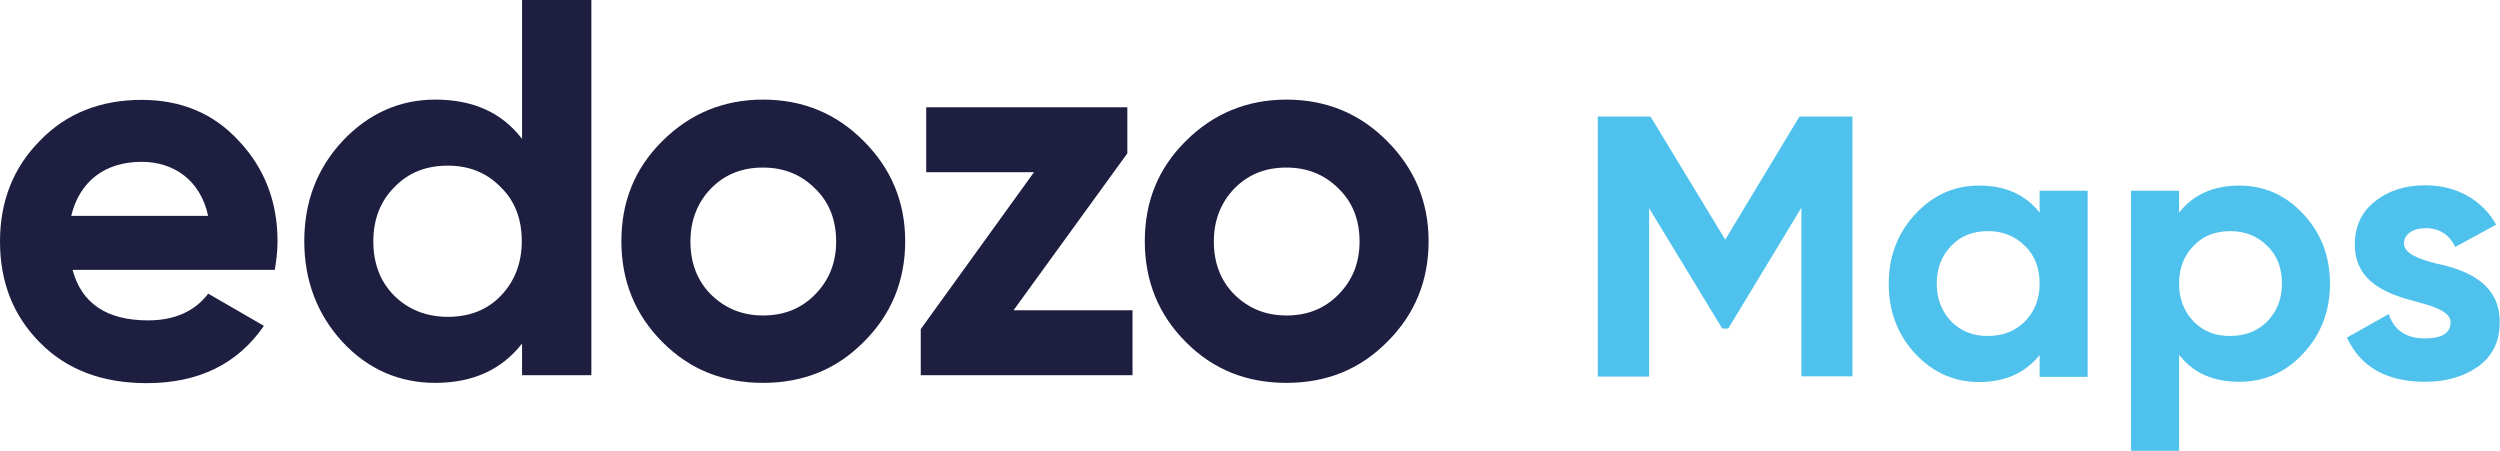
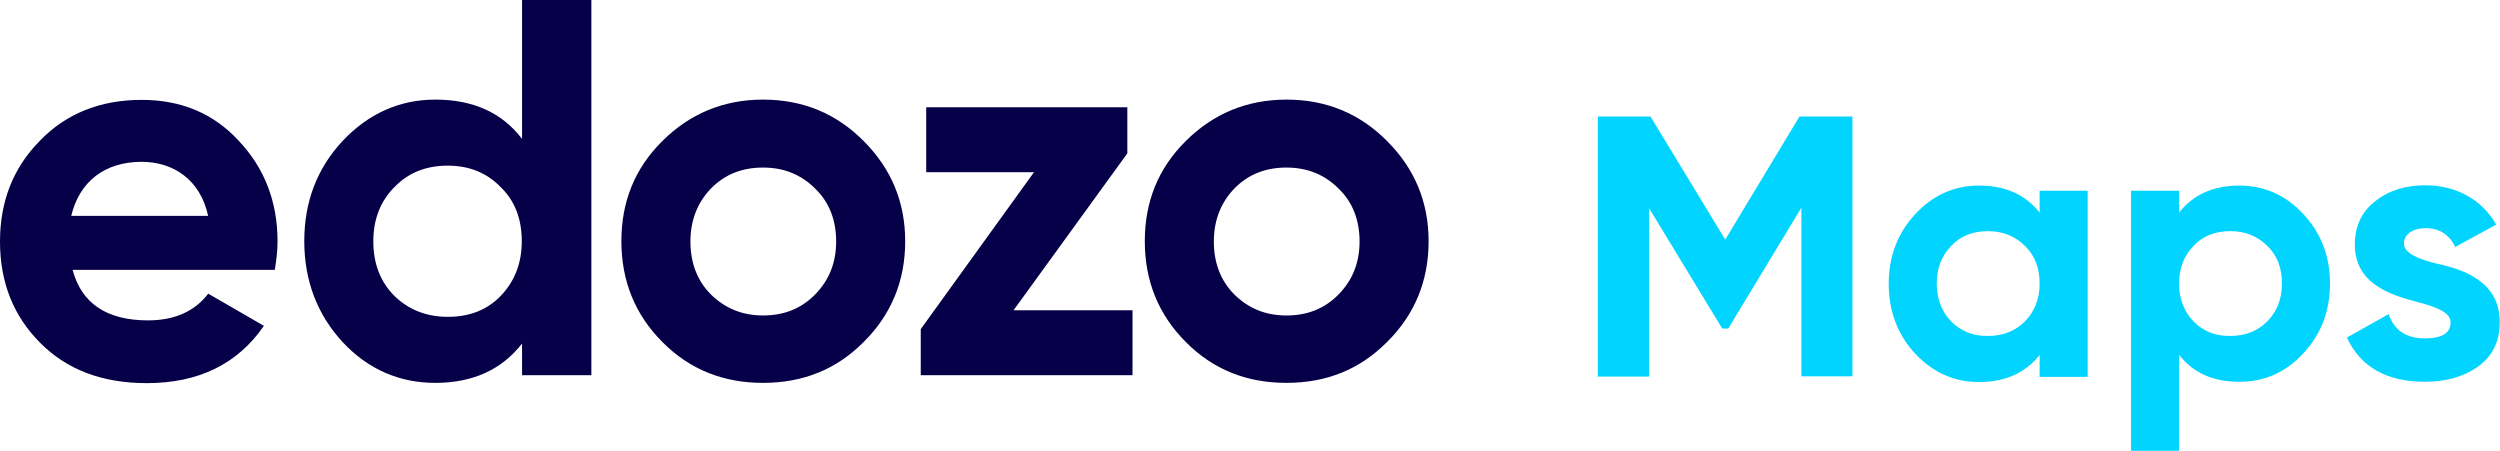
<svg xmlns="http://www.w3.org/2000/svg" viewBox="0 0 91.61 16.52">
-   <path fill="#1d1e40" d="M2.66 9.89c.33 1.23 1.25 1.85 2.77 1.85.96 0 1.71-.33 2.2-.98l2.04 1.18c-.96 1.4-2.4 2.1-4.29 2.1-1.63 0-2.93-.49-3.91-1.48C.49 11.58 0 10.34 0 8.85c0-1.48.49-2.71 1.46-3.69.96-1 2.22-1.5 3.73-1.5 1.44 0 2.63.49 3.56 1.5.94 1 1.42 2.22 1.42 3.69 0 .33-.04.67-.1 1.04H2.66zm4.97-1.97c-.29-1.34-1.28-1.99-2.44-1.99-1.36 0-2.28.73-2.58 1.98h5.02zM19.13 0h2.54v13.75h-2.54v-1.16c-.75.96-1.81 1.44-3.18 1.44-1.31 0-2.46-.49-3.4-1.5-.92-1-1.4-2.24-1.4-3.69 0-1.45.47-2.67 1.4-3.67.94-1 2.08-1.52 3.4-1.52 1.38 0 2.44.47 3.18 1.44V0zm-2.72 11.61c.79 0 1.44-.25 1.94-.77.51-.53.77-1.2.77-2 0-.81-.25-1.48-.77-1.98-.51-.53-1.16-.79-1.94-.79-.79 0-1.44.25-1.96.79-.51.51-.77 1.18-.77 1.98 0 .81.25 1.48.77 2 .52.51 1.18.77 1.96.77zM27.96 14.03c-1.46 0-2.69-.49-3.69-1.5-1-1-1.5-2.24-1.5-3.69 0-1.45.49-2.67 1.5-3.67 1-1 2.24-1.52 3.69-1.52 1.46 0 2.69.51 3.69 1.52 1 1 1.52 2.22 1.52 3.67 0 1.45-.51 2.69-1.52 3.69-1 1.01-2.23 1.5-3.69 1.5zm0-2.47c.77 0 1.4-.25 1.91-.77s.77-1.16.77-1.94-.25-1.44-.77-1.94c-.51-.51-1.14-.77-1.91-.77s-1.4.25-1.91.77c-.49.51-.75 1.16-.75 1.94s.25 1.44.75 1.94c.52.51 1.15.77 1.91.77zM37.14 11.37h4.36v2.38h-7.76v-1.69l4.15-5.75h-3.95V3.93h7.37v1.69l-4.17 5.75zM47.14 14.03c-1.46 0-2.69-.49-3.69-1.5-1-1-1.5-2.24-1.5-3.69 0-1.45.49-2.67 1.5-3.67 1-1 2.24-1.52 3.69-1.52 1.46 0 2.69.51 3.69 1.52 1 1 1.52 2.22 1.52 3.67 0 1.45-.51 2.69-1.52 3.69-1 1.01-2.23 1.5-3.69 1.5zm0-2.47c.77 0 1.4-.25 1.91-.77s.77-1.16.77-1.94-.25-1.44-.77-1.94c-.51-.51-1.14-.77-1.91-.77s-1.4.25-1.91.77c-.49.51-.75 1.16-.75 1.94s.25 1.44.75 1.94c.52.51 1.14.77 1.91.77z" />
-   <path fill="#4ec2ec" d="m65.94 4.27-2.72 4.51-2.74-4.51h-1.93v9.53h1.88V7.63l2.68 4.41h.22l2.68-4.43v6.18h1.87V4.27h-1.94zM74.74 7.79c-.53-.67-1.27-.99-2.22-.99-.91 0-1.69.35-2.34 1.05-.64.69-.97 1.54-.97 2.55 0 1.01.33 1.87.97 2.56.65.69 1.43 1.04 2.34 1.04.95 0 1.69-.33 2.22-.99v.8h1.76V6.99h-1.76v.8zm-3.24 3.99c-.35-.37-.53-.83-.53-1.39 0-.56.18-1.02.53-1.38.35-.37.8-.54 1.35-.54.54 0 .99.18 1.35.54.37.35.54.82.54 1.38 0 .56-.18 1.02-.54 1.39-.35.35-.8.53-1.35.53-.54.01-.99-.17-1.35-.53zM82.06 6.8c-.95 0-1.69.33-2.21.99v-.8h-1.76v9.53h1.76V13c.52.67 1.25.99 2.21.99.91 0 1.7-.34 2.34-1.04.65-.69.98-1.55.98-2.56s-.33-1.85-.98-2.55c-.64-.69-1.43-1.04-2.34-1.04zm-1.68 4.98c-.35-.37-.53-.83-.53-1.39 0-.56.18-1.02.53-1.38.35-.37.8-.54 1.35-.54.54 0 .99.18 1.35.54.37.35.54.82.54 1.38 0 .56-.18 1.02-.54 1.39-.35.35-.8.53-1.35.53-.55.01-.99-.17-1.35-.53zM88.09 8.92c0-.34.34-.56.79-.56.5 0 .87.23 1.09.69l1.5-.82c-.53-.93-1.48-1.44-2.59-1.44-.74 0-1.35.19-1.85.59-.49.38-.74.91-.74 1.58 0 1.42 1.27 1.84 2.27 2.1.69.18 1.24.38 1.24.75 0 .39-.31.59-.94.59-.69 0-1.13-.3-1.33-.89l-1.53.86c.5 1.08 1.46 1.62 2.86 1.62.78 0 1.43-.19 1.95-.56.53-.38.79-.93.79-1.62.01-1.46-1.28-1.93-2.27-2.14-.69-.17-1.24-.38-1.24-.75z" />
+   <path fill="#060048" d="M2.66 9.89c.33 1.23 1.25 1.85 2.77 1.85.96 0 1.71-.33 2.2-.98l2.04 1.18c-.96 1.4-2.4 2.1-4.29 2.1-1.63 0-2.93-.49-3.91-1.48C.49 11.58 0 10.34 0 8.85c0-1.48.49-2.71 1.46-3.69.96-1 2.22-1.5 3.73-1.5 1.44 0 2.63.49 3.56 1.5.94 1 1.42 2.22 1.42 3.69 0 .33-.04.67-.1 1.04H2.66zm4.97-1.97c-.29-1.34-1.28-1.99-2.44-1.99-1.36 0-2.28.73-2.58 1.98h5.02zM19.13 0h2.54v13.75h-2.54v-1.16c-.75.96-1.81 1.44-3.18 1.44-1.31 0-2.46-.49-3.4-1.5-.92-1-1.4-2.24-1.4-3.69 0-1.45.47-2.67 1.4-3.67.94-1 2.08-1.52 3.4-1.52 1.38 0 2.44.47 3.18 1.44V0zm-2.72 11.61c.79 0 1.44-.25 1.94-.77.51-.53.77-1.2.77-2 0-.81-.25-1.48-.77-1.98-.51-.53-1.16-.79-1.94-.79-.79 0-1.44.25-1.96.79-.51.51-.77 1.18-.77 1.98 0 .81.25 1.48.77 2 .52.51 1.18.77 1.96.77zM27.96 14.03c-1.46 0-2.69-.49-3.69-1.5-1-1-1.5-2.24-1.5-3.69 0-1.45.49-2.67 1.5-3.67 1-1 2.24-1.52 3.69-1.52 1.46 0 2.69.51 3.69 1.52 1 1 1.52 2.22 1.52 3.67 0 1.45-.51 2.69-1.52 3.69-1 1.01-2.23 1.5-3.69 1.5zm0-2.47c.77 0 1.4-.25 1.91-.77s.77-1.16.77-1.94-.25-1.44-.77-1.94c-.51-.51-1.14-.77-1.91-.77s-1.4.25-1.91.77c-.49.51-.75 1.16-.75 1.94s.25 1.44.75 1.94c.52.51 1.15.77 1.91.77zM37.14 11.37h4.36v2.38h-7.76v-1.69l4.15-5.75h-3.95V3.93h7.37v1.69l-4.17 5.75zM47.14 14.03c-1.46 0-2.69-.49-3.69-1.5-1-1-1.5-2.24-1.5-3.69 0-1.45.49-2.67 1.5-3.67 1-1 2.24-1.52 3.69-1.52 1.46 0 2.69.51 3.69 1.52 1 1 1.52 2.22 1.52 3.67 0 1.45-.51 2.69-1.52 3.69-1 1.01-2.23 1.5-3.69 1.5zm0-2.47c.77 0 1.4-.25 1.91-.77s.77-1.16.77-1.94-.25-1.44-.77-1.94c-.51-.51-1.14-.77-1.91-.77s-1.4.25-1.91.77c-.49.51-.75 1.16-.75 1.94s.25 1.44.75 1.94c.52.51 1.14.77 1.91.77z" />
+   <path fill="#00D4FF" d="m65.94 4.27-2.72 4.51-2.74-4.51h-1.93v9.53h1.88V7.63l2.68 4.41h.22l2.68-4.43v6.18h1.87V4.27h-1.94zM74.74 7.79c-.53-.67-1.27-.99-2.22-.99-.91 0-1.69.35-2.34 1.05-.64.69-.97 1.54-.97 2.55 0 1.01.33 1.87.97 2.56.65.69 1.43 1.04 2.34 1.04.95 0 1.69-.33 2.22-.99v.8h1.76V6.99h-1.76v.8zm-3.24 3.99c-.35-.37-.53-.83-.53-1.39 0-.56.18-1.02.53-1.38.35-.37.8-.54 1.35-.54.54 0 .99.18 1.35.54.37.35.54.82.54 1.38 0 .56-.18 1.02-.54 1.39-.35.35-.8.53-1.35.53-.54.01-.99-.17-1.35-.53zM82.06 6.8c-.95 0-1.69.33-2.21.99v-.8h-1.76v9.53h1.76V13c.52.67 1.25.99 2.21.99.91 0 1.7-.34 2.34-1.04.65-.69.98-1.55.98-2.56s-.33-1.85-.98-2.55c-.64-.69-1.43-1.04-2.34-1.04zm-1.68 4.98c-.35-.37-.53-.83-.53-1.39 0-.56.18-1.02.53-1.38.35-.37.8-.54 1.35-.54.54 0 .99.18 1.35.54.37.35.54.82.54 1.38 0 .56-.18 1.02-.54 1.39-.35.35-.8.53-1.35.53-.55.01-.99-.17-1.35-.53zM88.09 8.92c0-.34.34-.56.79-.56.5 0 .87.23 1.09.69l1.5-.82c-.53-.93-1.48-1.44-2.59-1.44-.74 0-1.35.19-1.85.59-.49.38-.74.91-.74 1.58 0 1.42 1.27 1.84 2.27 2.1.69.18 1.24.38 1.24.75 0 .39-.31.59-.94.59-.69 0-1.13-.3-1.33-.89l-1.53.86c.5 1.08 1.46 1.62 2.86 1.62.78 0 1.43-.19 1.95-.56.53-.38.79-.93.79-1.62.01-1.46-1.28-1.93-2.27-2.14-.69-.17-1.24-.38-1.24-.75z" />
</svg>
